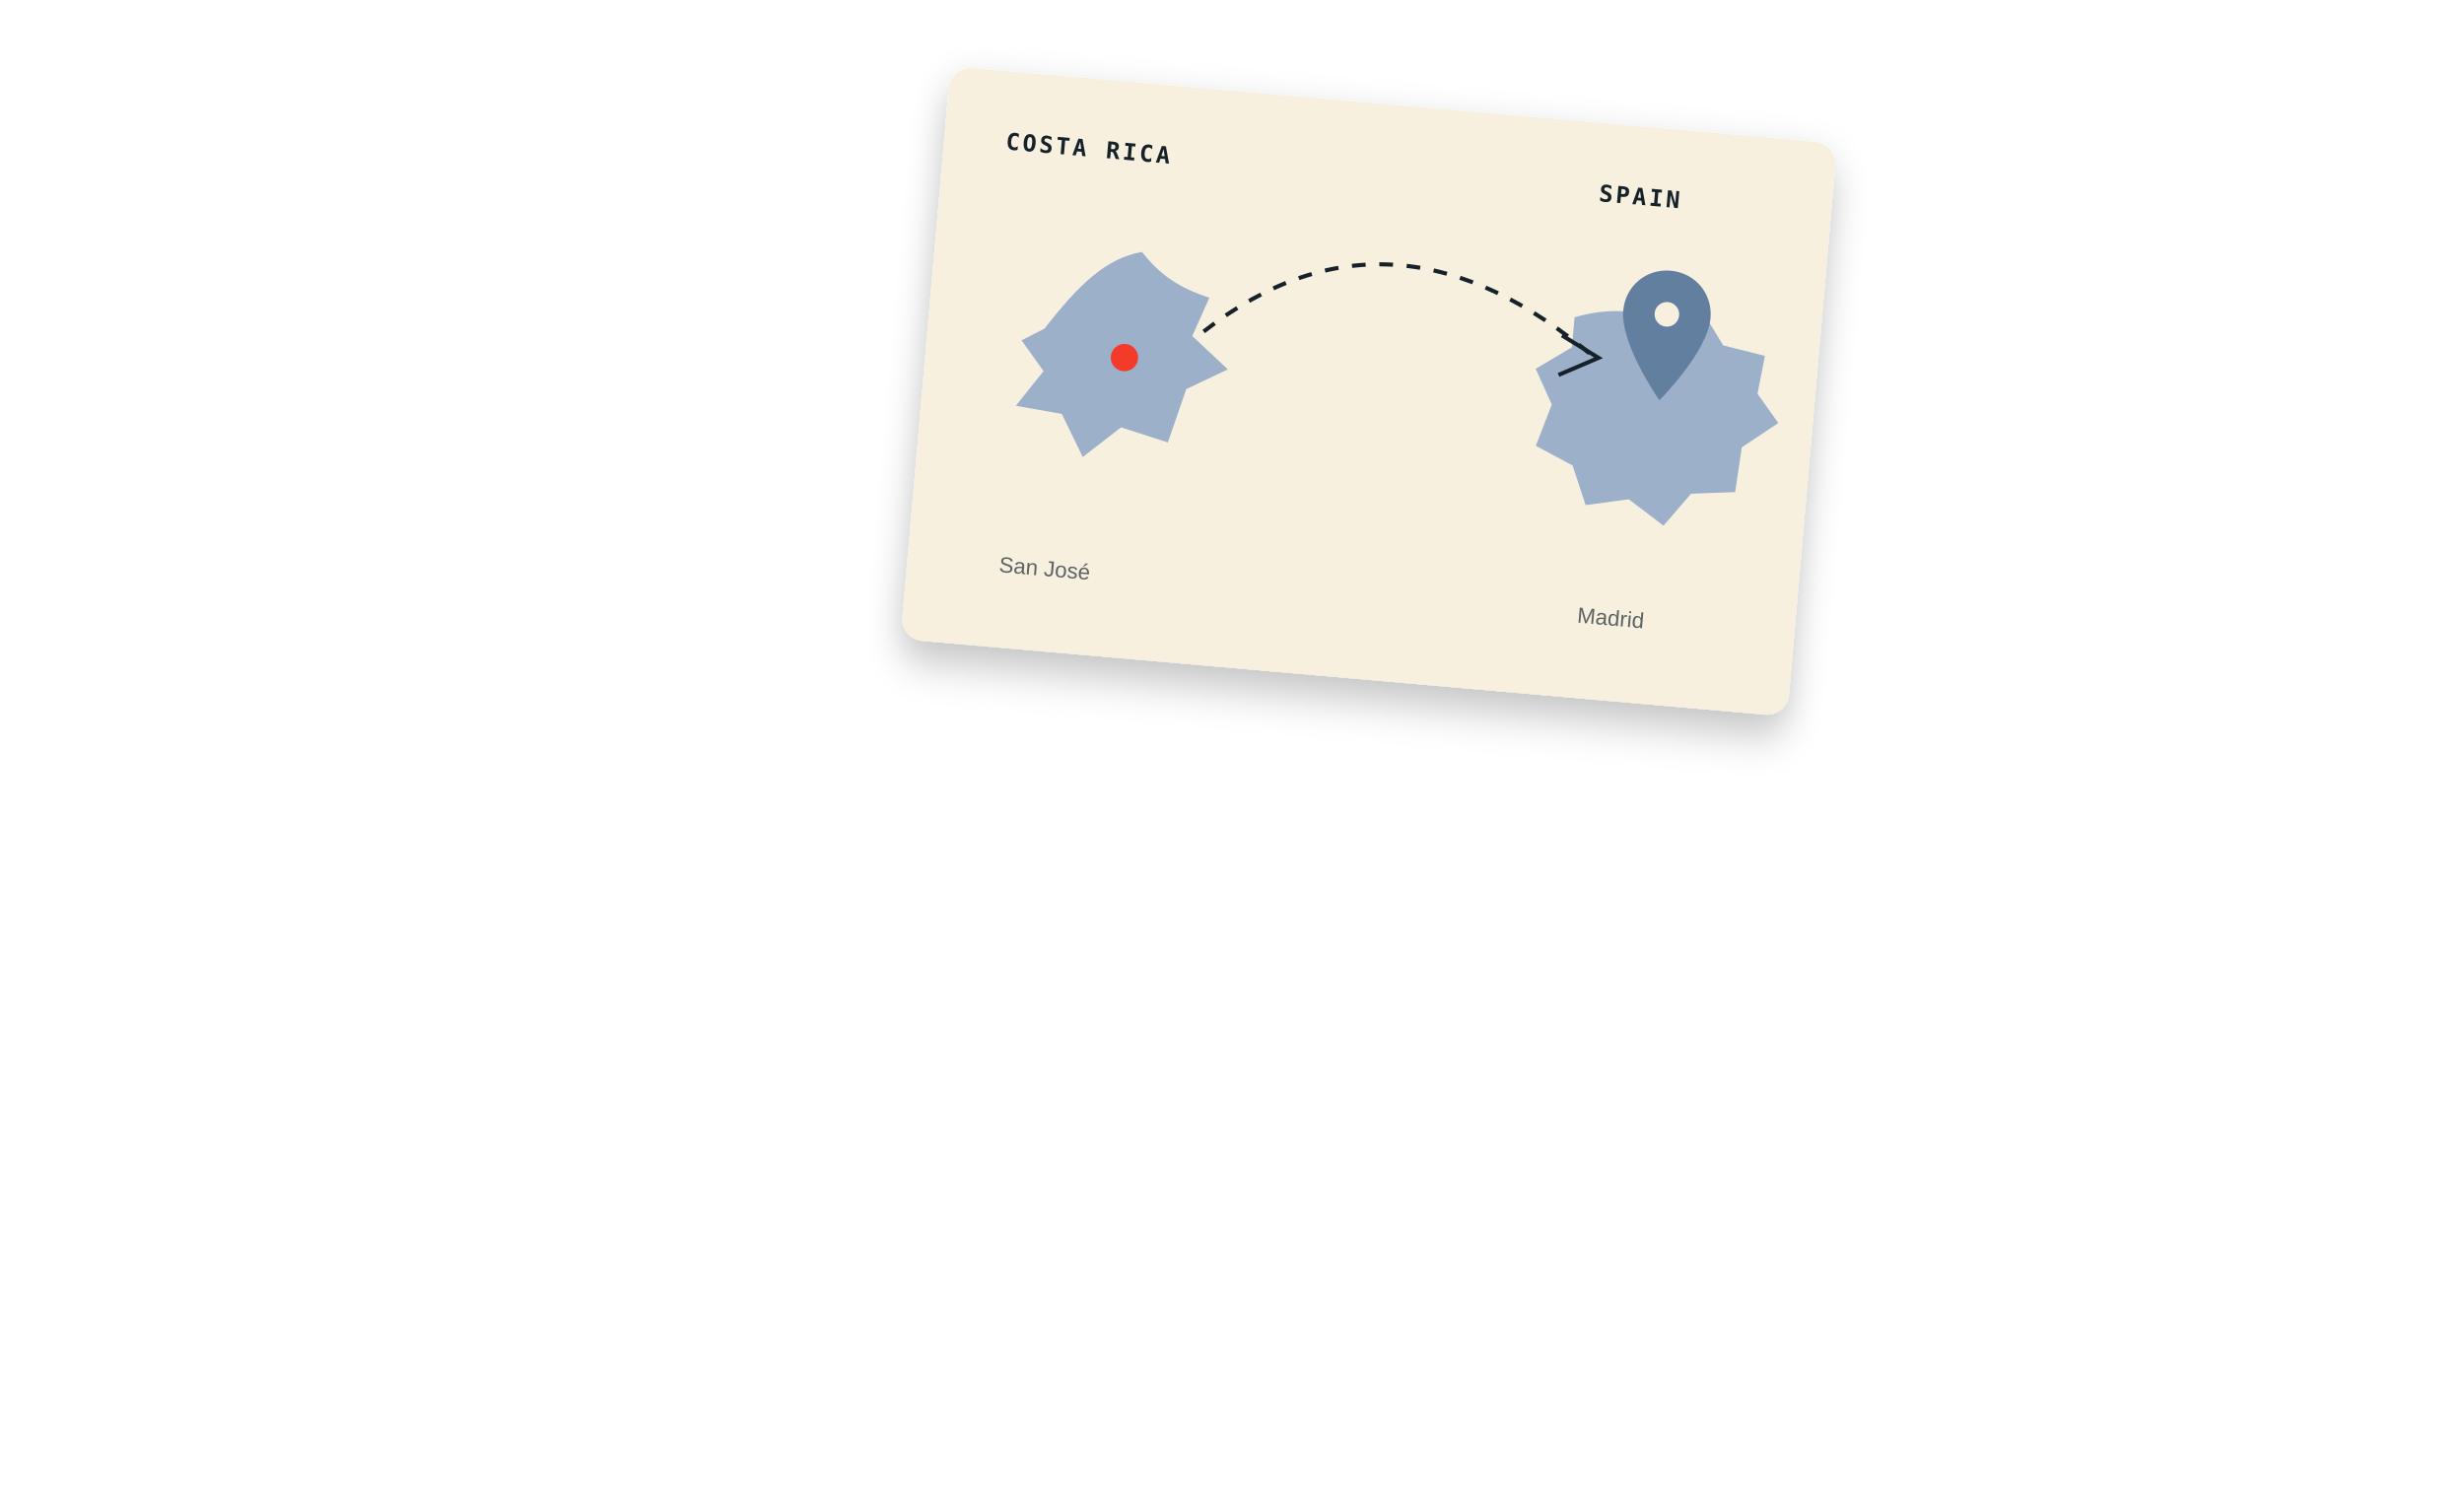
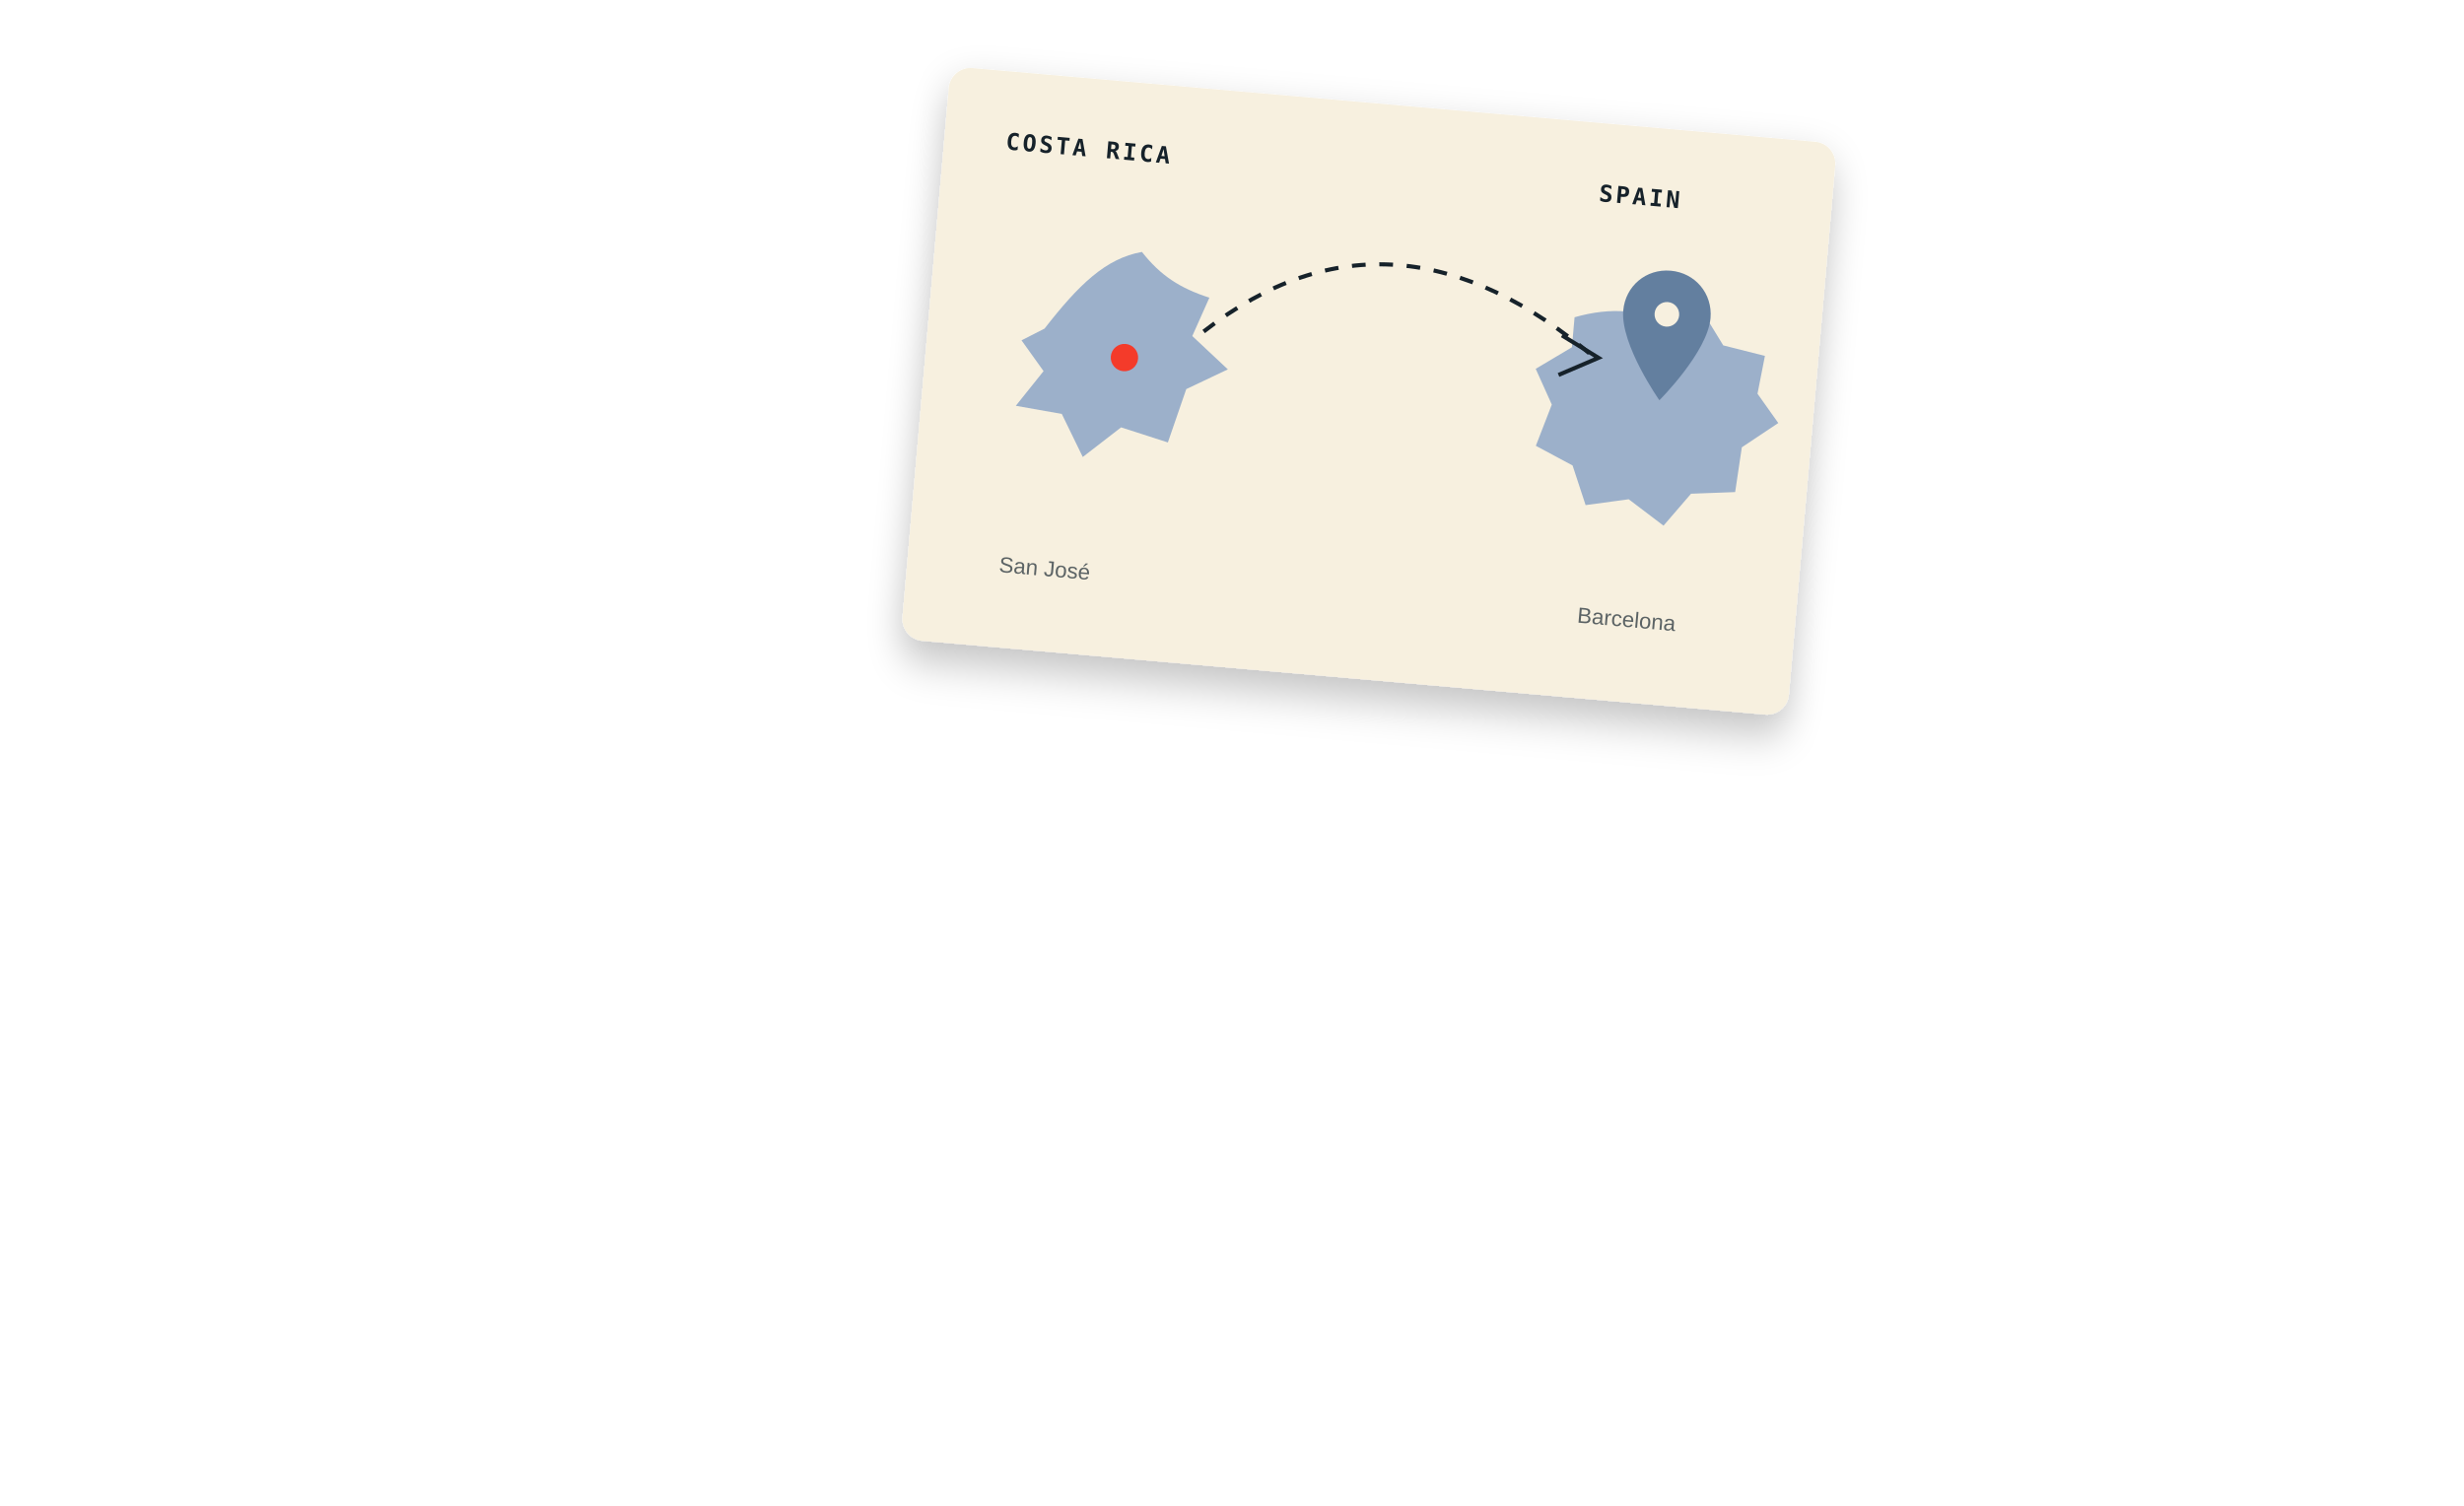
<svg xmlns="http://www.w3.org/2000/svg" viewBox="0 0 1800 1100">
  <defs>
    <filter id="s" x="-20%" y="-20%" width="140%" height="150%">
      <feDropShadow dx="0" dy="14" stdDeviation="14" flood-color="#000" flood-opacity=".24" />
    </filter>
  </defs>
  <g transform="rotate(5 990 285)" filter="url(#s)">
    <rect x="675" y="75" width="650" height="420" rx="16" fill="#f7f0df" />
    <text x="720" y="132" fill="#17222b" font-family="ui-monospace,SFMono-Regular,Menlo,monospace" font-size="17" font-weight="700" letter-spacing="2">COSTA RICA</text>
    <text x="1155" y="132" fill="#17222b" font-family="ui-monospace,SFMono-Regular,Menlo,monospace" font-size="17" font-weight="700" letter-spacing="2">SPAIN</text>
    <path d="M760 260c22-34 40-55 66-62 15 16 30 24 52 29l-10 29 28 22-29 17-10 40-35-8-26 24-18-30-34-3 18-27-18-21Z" fill="#9cb0ca" />
    <path d="M1145 218c26-10 50-10 72 0l21-12 17 23 31 5-3 28 17 20-25 20-2 33-32 4-18 25-27-17-31 7-12-28-28-12 9-31-14-25 25-18Z" fill="#9cb0ca" />
    <path d="M876 252c87-81 183-79 286-6" fill="none" stroke="#17222b" stroke-width="3" stroke-dasharray="10 10" />
    <path d="m1137 232 28 14-28 15" fill="none" stroke="#17222b" stroke-width="3" />
    <circle cx="820" cy="276" r="10" fill="#f43a2b" />
    <path d="M1212 178c18 0 32 14 32 32 0 25-32 63-32 63s-32-38-32-63c0-18 14-32 32-32Z" fill="#647f9f" />
    <circle cx="1212" cy="210" r="9" fill="#f7f0df" />
    <g fill="#5c6465" font-family="Arial" font-size="16">
      <text x="742" y="440">San José</text>
-       <text x="1166" y="440">Madrid</text>
+       <text x="1166" y="440">Barcelona</text>
    </g>
  </g>
</svg>
